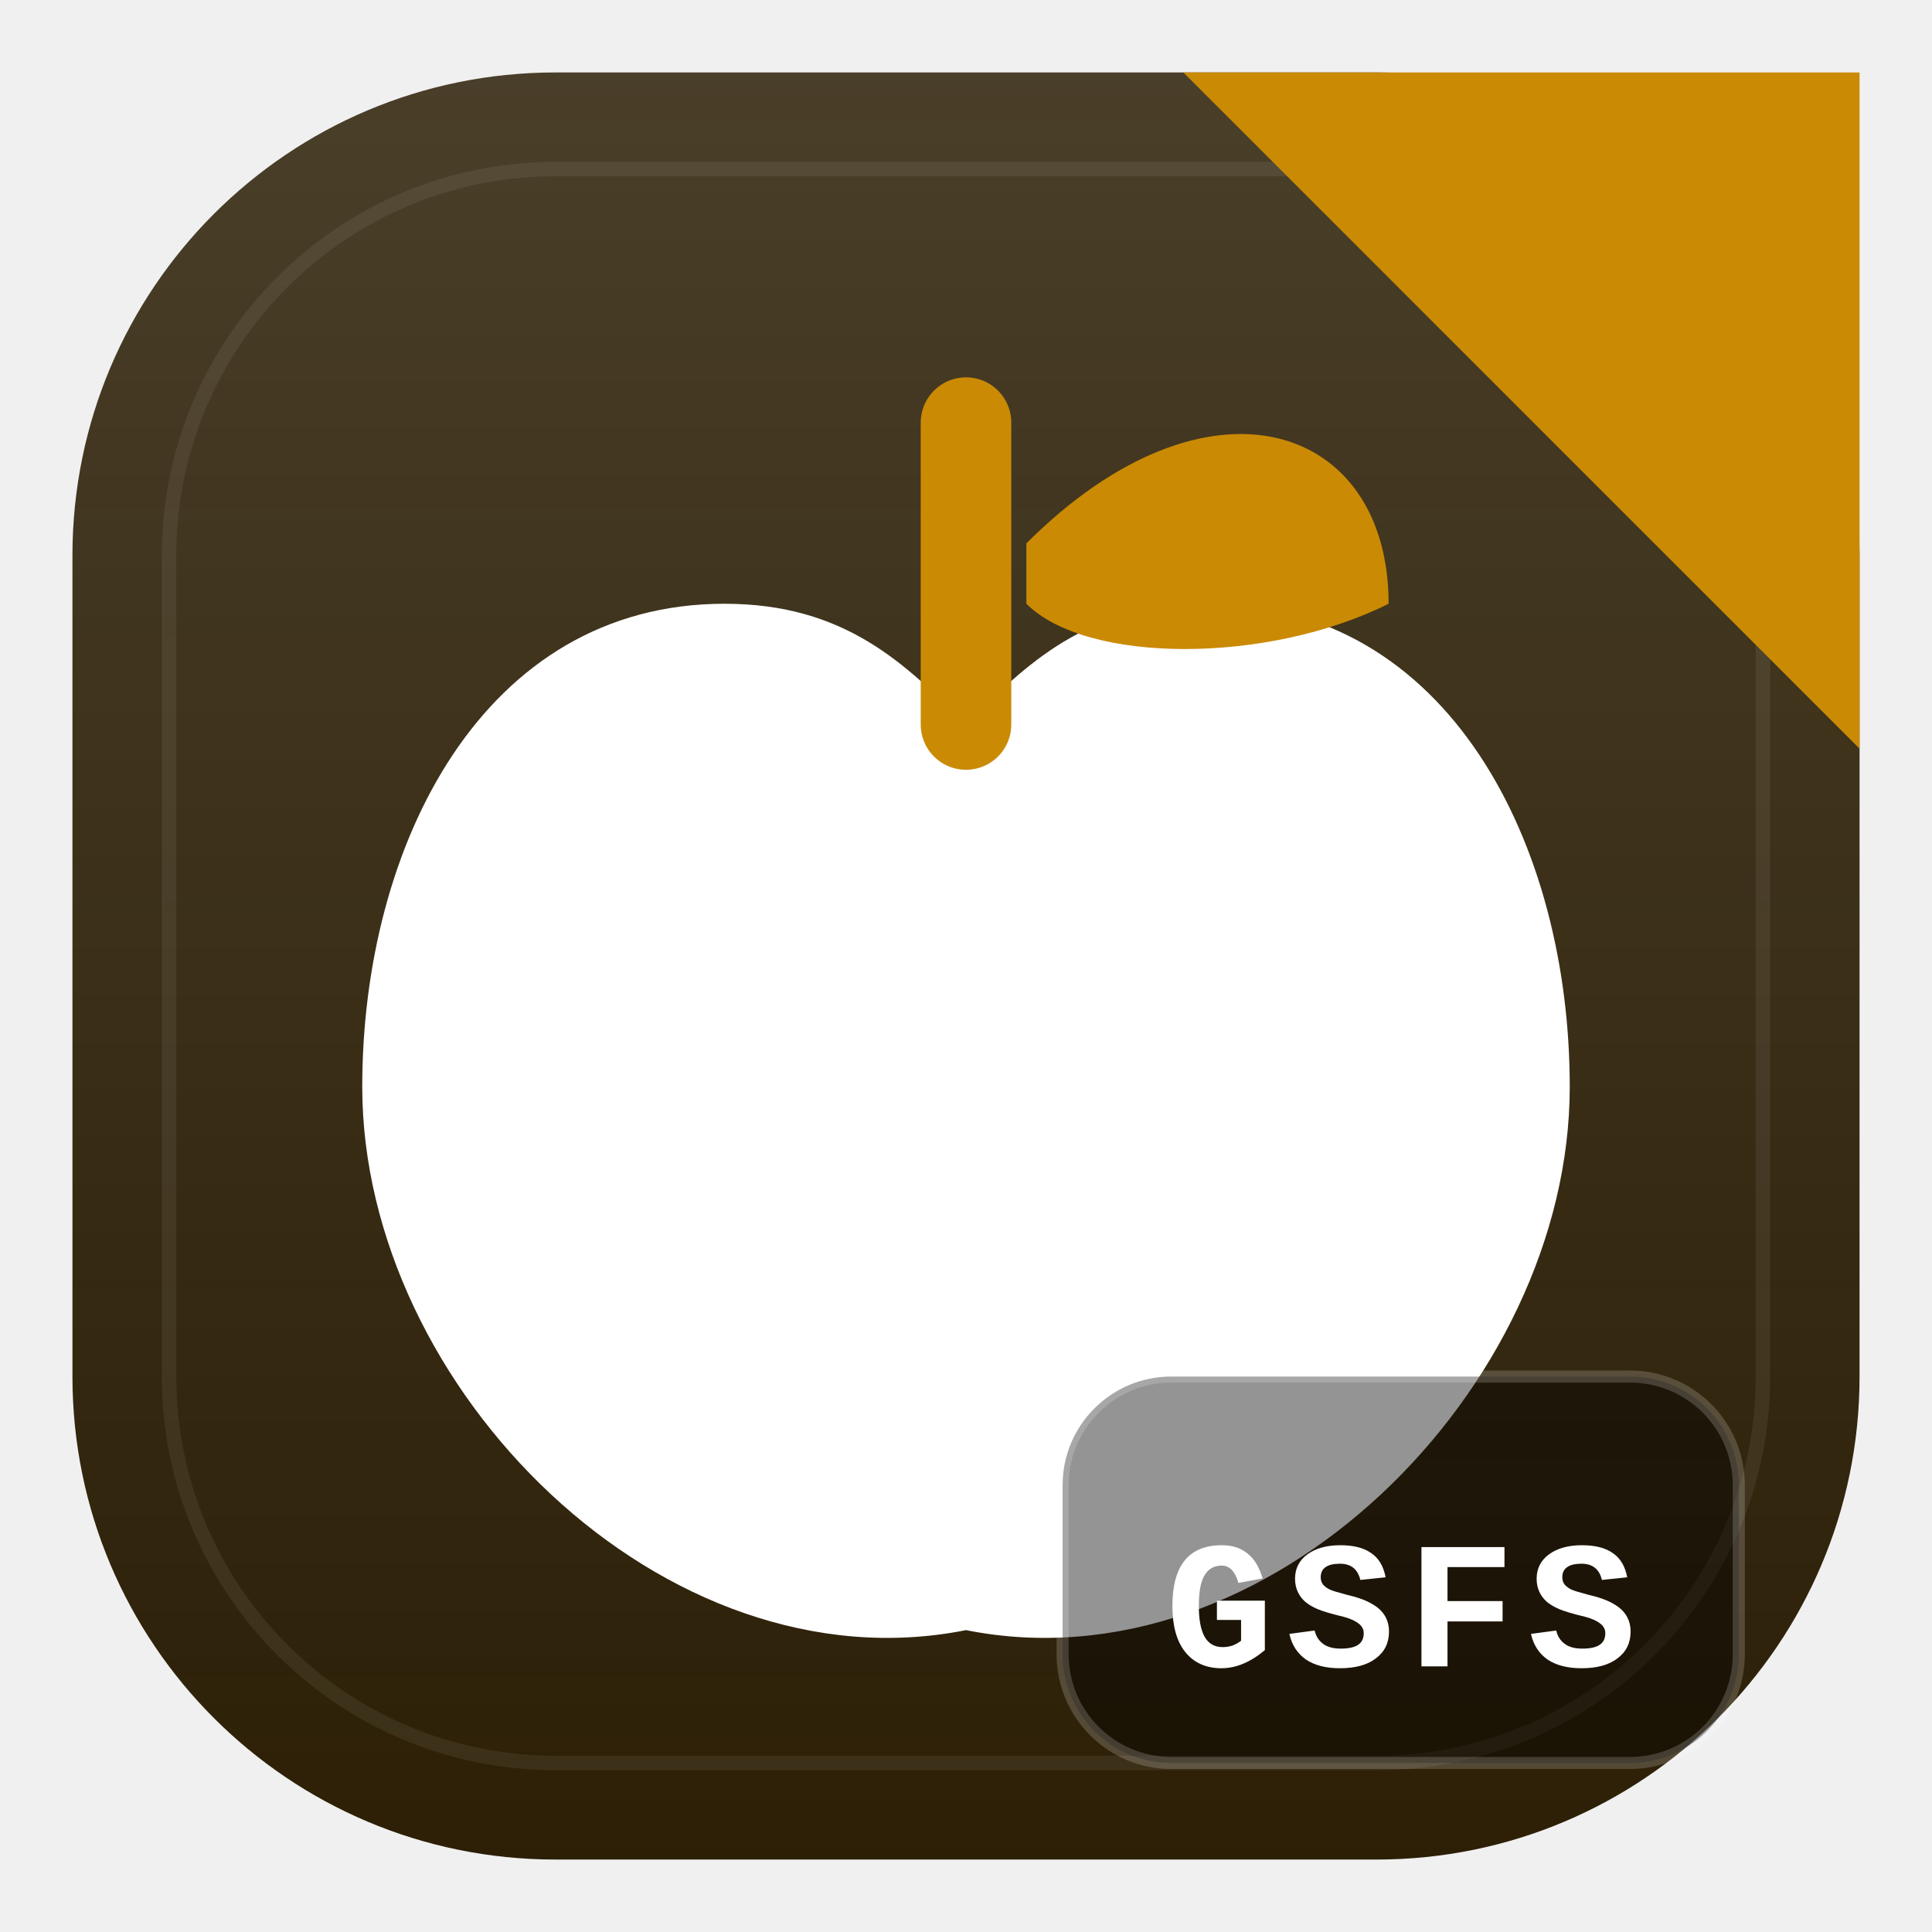
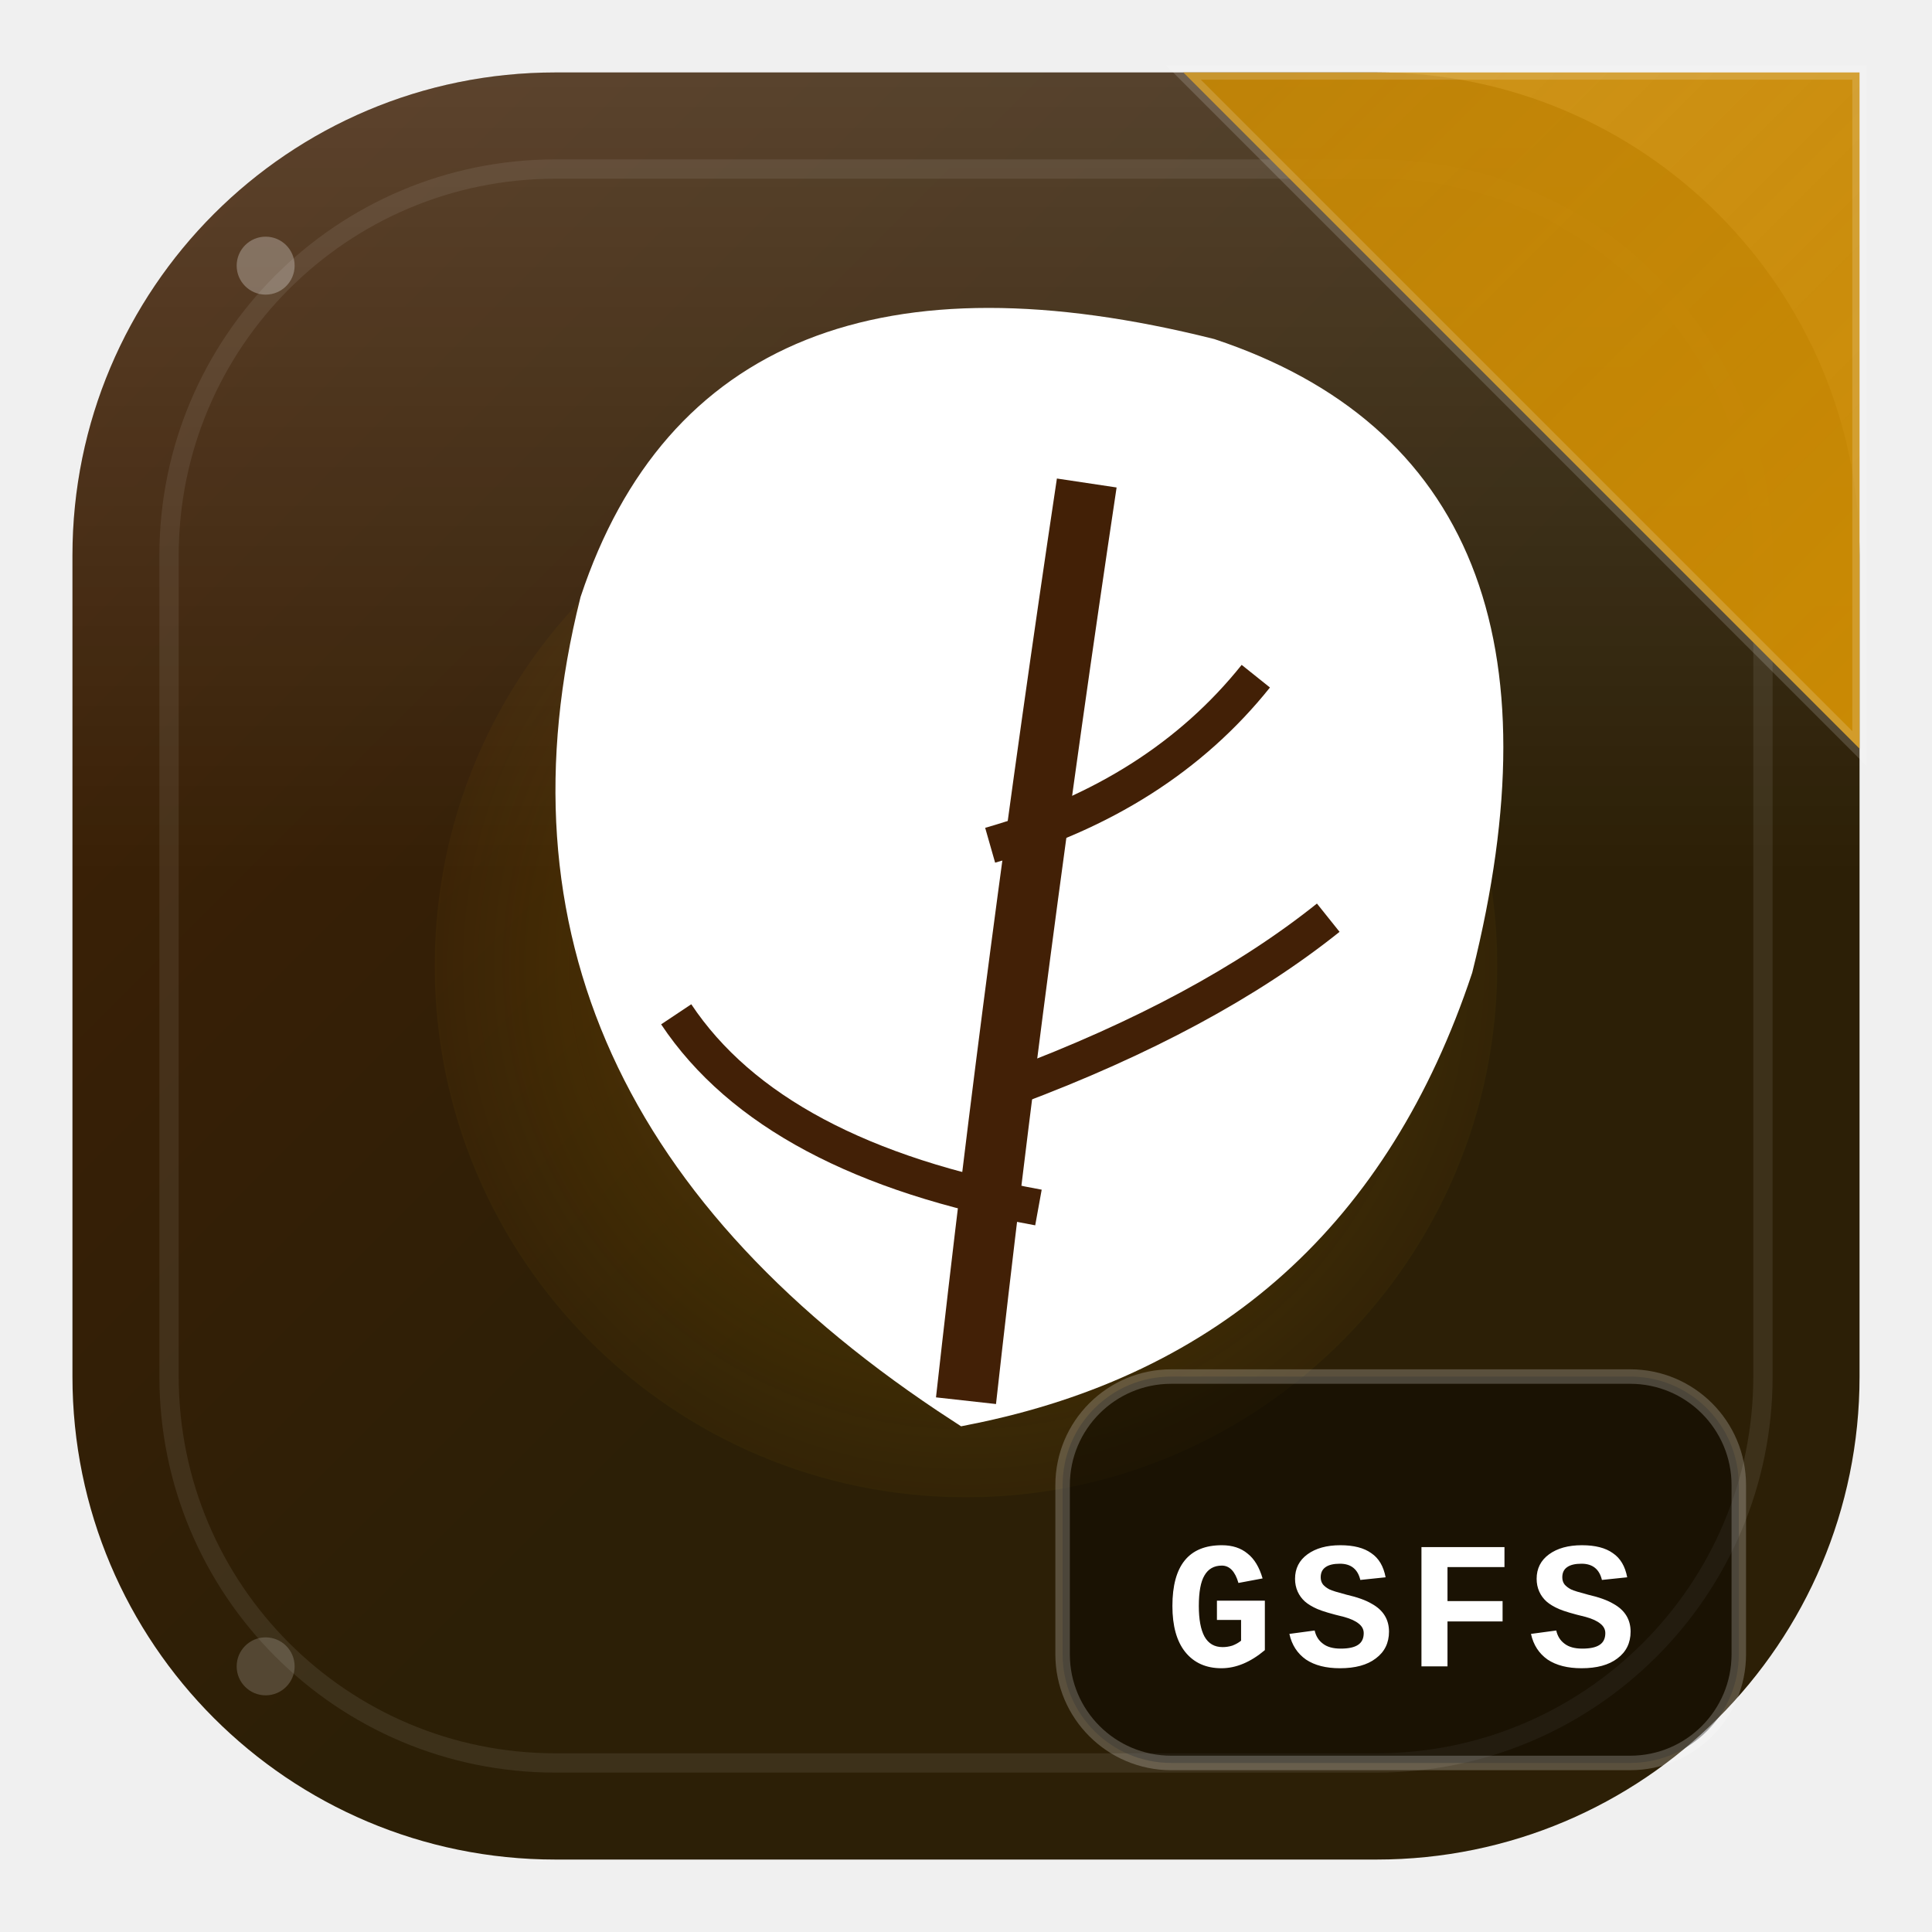
<svg xmlns="http://www.w3.org/2000/svg" viewBox="0 0 80 80" width="1024" height="1024">
  <defs>
-     <linearGradient id="tileGrad" x1="0" y1="0" x2="0" y2="1">
-       <stop offset="0" stop-color="#2c1f06" stop-opacity="0.85" />
-       <stop offset="1" stop-color="#2c1f06" />
+     <linearGradient id="tile" x1="0" y1="0" x2="1" y2="1">
+       <stop offset="0%" stop-color="#422006" />
+       <stop offset="55%" stop-color="#2c1f06" />
+       <stop offset="100%" stop-color="#2c1f06" />
    </linearGradient>
+     <linearGradient id="acc" x1="0" y1="0" x2="1" y2="1">
+       <stop offset="0%" stop-color="#ca8a04" stop-opacity="0.9" />
+       <stop offset="100%" stop-color="#ca8a04" />
+     </linearGradient>
+     <linearGradient id="hi" x1="0" y1="0" x2="0" y2="1">
+       <stop offset="0%" stop-color="#ffffff" stop-opacity="0.16" />
+       <stop offset="45%" stop-color="#ffffff" stop-opacity="0" />
+     </linearGradient>
+     <radialGradient id="glow" cx="0.5" cy="0.5" r="0.6">
+       <stop offset="0%" stop-color="#ca8a04" stop-opacity="0.3" />
+       <stop offset="100%" stop-color="#ca8a04" stop-opacity="0" />
+     </radialGradient>
  </defs>
-   <rect x="3" y="3" width="74" height="74" rx="20" fill="url(#tileGrad)" />
-   <rect x="7" y="7" width="66" height="66" rx="16" fill="none" stroke="rgba(255,255,255,0.07)" stroke-width="0.6" />
-   <path d="M 77 3 L 77 31 L 49 3 Z" fill="#ca8a04" />
-   <g transform="scale(2.5)">
-     <path d="M 12 10 C 8 10, 6 14, 6 18 C 6 23, 11 28, 16 27 C 21 28, 26 23, 26 18 C 26 14, 24 10, 20 10 C 18 10, 17 11, 16 12 C 15 11, 14 10, 12 10 Z" fill="#ffffff" />
-     <path d="M 16 12 L 16 7" stroke="#ca8a04" stroke-width="1.5" fill="none" stroke-linecap="round" />
-     <path d="M 17 9 C 20 6, 23 7, 23 10 C 21 11, 18 11, 17 10" fill="#ca8a04" />
+   <rect x="3" y="3" width="74" height="74" rx="20" fill="url(#tile)" />
+   <rect x="3" y="3" width="74" height="74" rx="20" fill="url(#hi)" />
+   <rect x="7" y="7" width="66" height="66" rx="16" fill="none" stroke="rgba(255,255,255,0.08)" stroke-width="0.8" />
+   <path d="M 77 3 L 77 31 L 49 3 Z" fill="url(#acc)" />
+   <path d="M 77 3 L 77 31 L 49 3 Z" fill="none" stroke="rgba(255,255,255,0.16)" stroke-width="0.6" />
+   <ellipse cx="40" cy="40" rx="22" ry="22" fill="url(#glow)" />
+   <g fill="#ffffff" stroke="#ffffff" stroke-width="2">
+     <path d="M 40 58 Q 20 45 25 25 Q 30 10 50 15 Q 65 20 60 40 Q 55 55 40 58 Z" fill="#ffffff" />
+     <path d="M 40 58 Q 42 40 45 20" fill="none" stroke="#422006" stroke-width="2.5" />
+     <path d="M 42 45 Q 50 42 55 38" fill="none" stroke="#422006" stroke-width="1.5" />
+     <path d="M 41 35 Q 48 33 52 28" fill="none" stroke="#422006" stroke-width="1.5" />
+     <path d="M 43 50 Q 32 48 28 42" fill="none" stroke="#422006" stroke-width="1.5" />
  </g>
+   <circle cx="11" cy="11" r="1.2" fill="rgba(255,255,255,0.28)" />
+   <circle cx="11" cy="69" r="1.2" fill="rgba(255,255,255,0.18)" />
  <g transform="translate(44 57)">
-     <rect x="0" y="0" width="28" height="16" rx="4.5" fill="rgba(0,0,0,0.42)" />
-     <rect x="0" y="0" width="28" height="16" rx="4.5" fill="none" stroke="rgba(255,255,255,0.18)" stroke-width="0.5" />
+     <rect x="0" y="0" width="28" height="16" rx="4.5" fill="rgba(0,0,0,0.42)" stroke="rgba(255,255,255,0.22)" stroke-width="0.6" />
    <text x="14" y="12" text-anchor="middle" font-family="'JetBrains Mono', 'Courier New', monospace" font-size="7.5" font-weight="700" fill="#ffffff" letter-spacing="0.5">GSFS</text>
  </g>
</svg>
